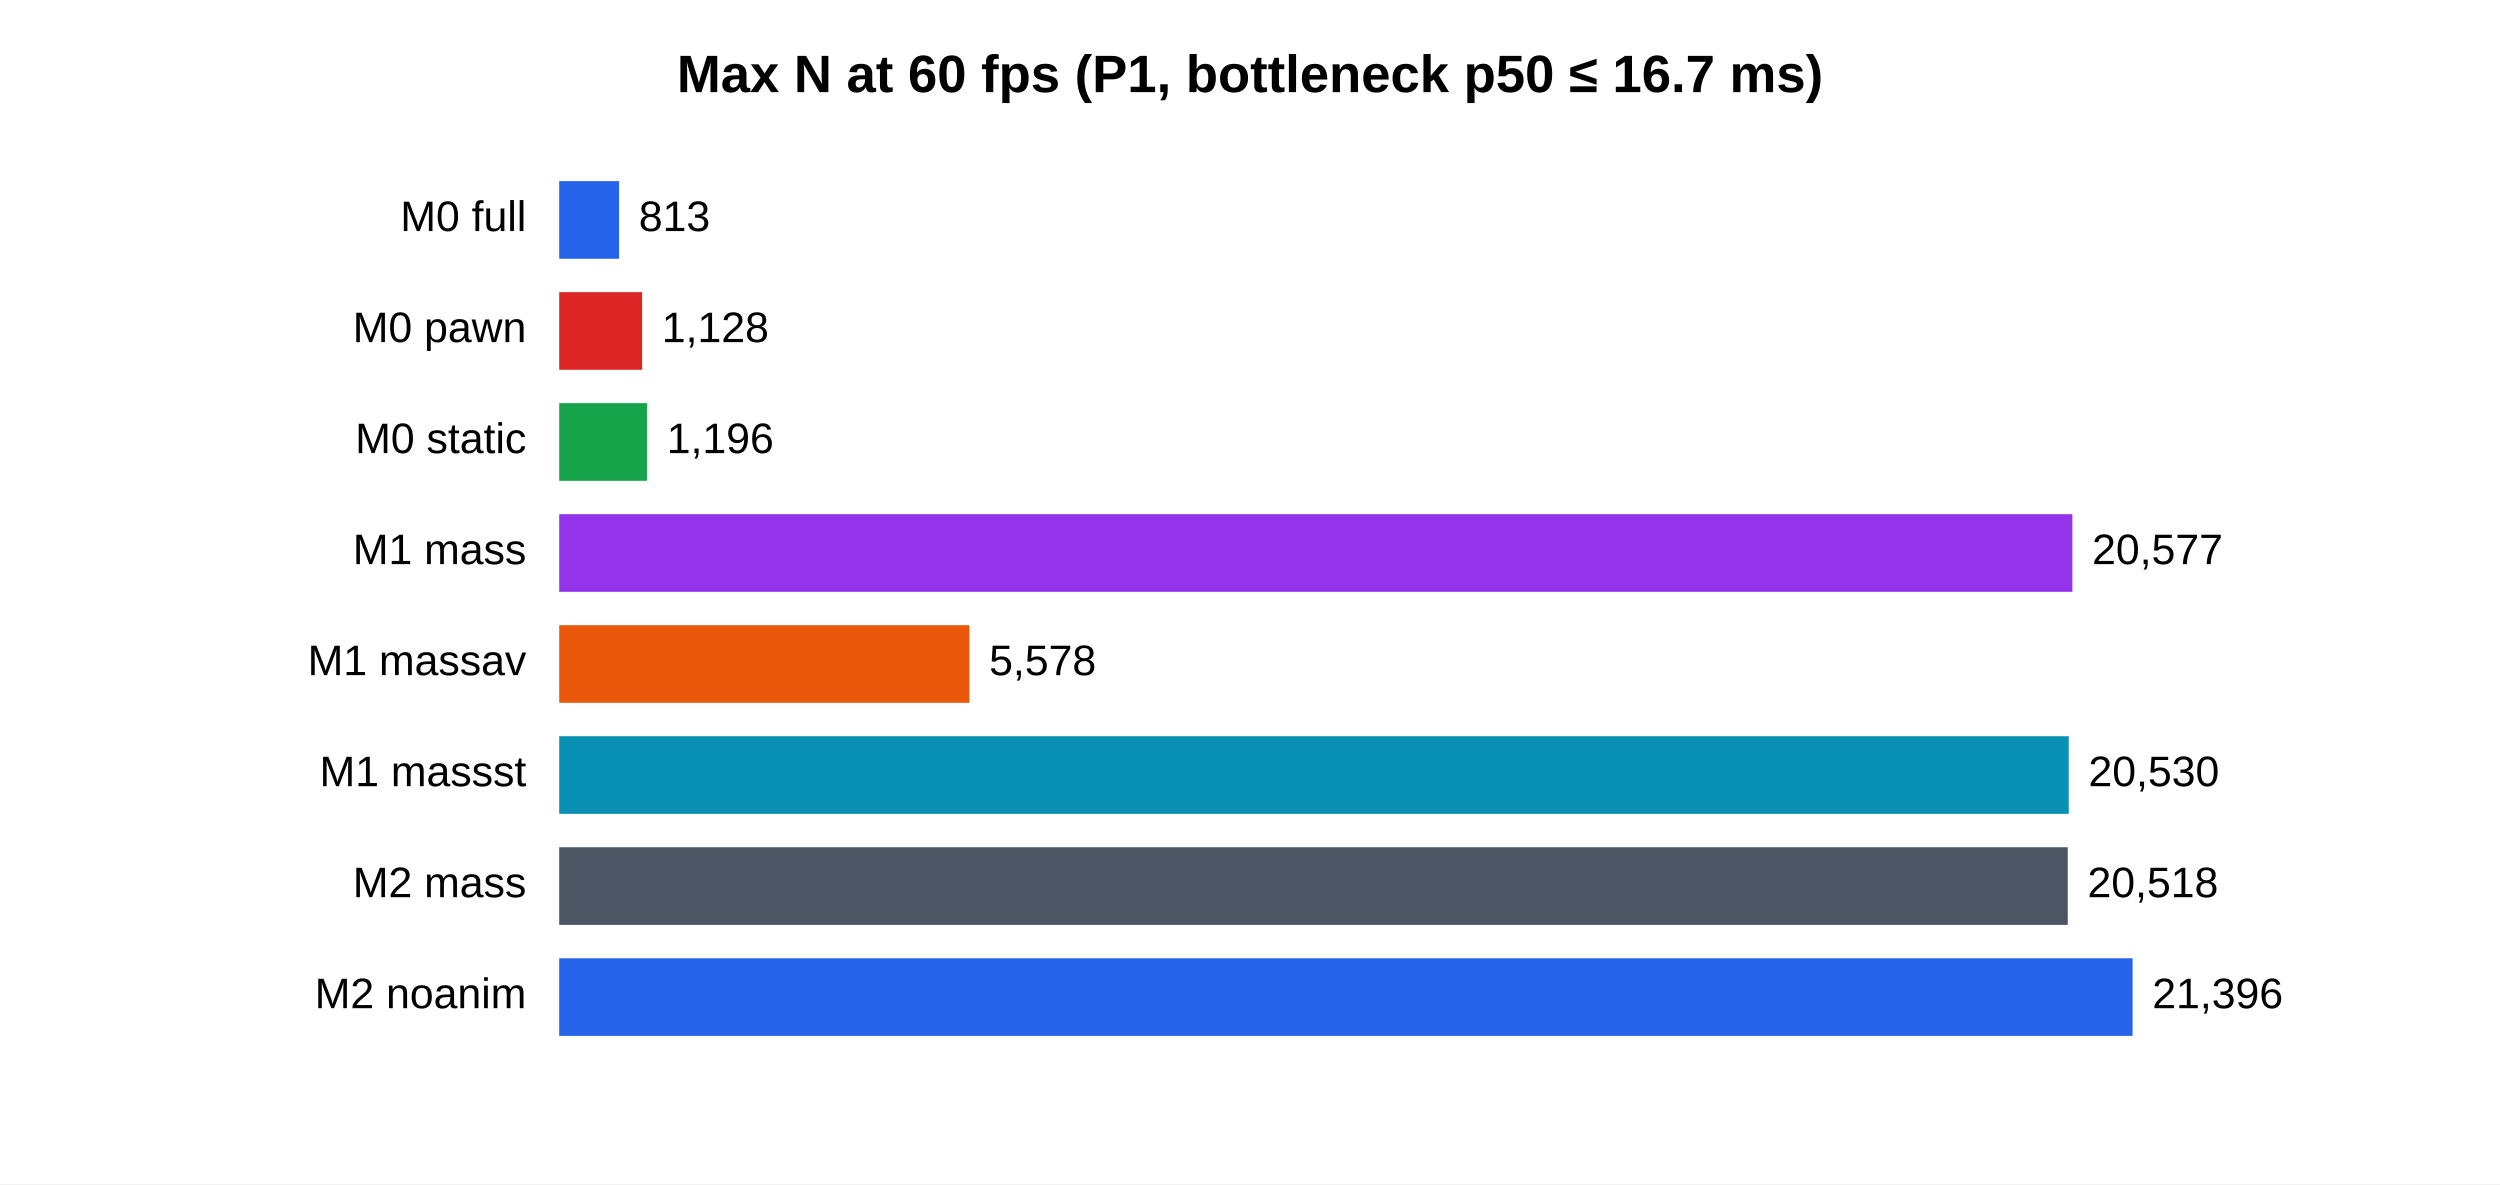
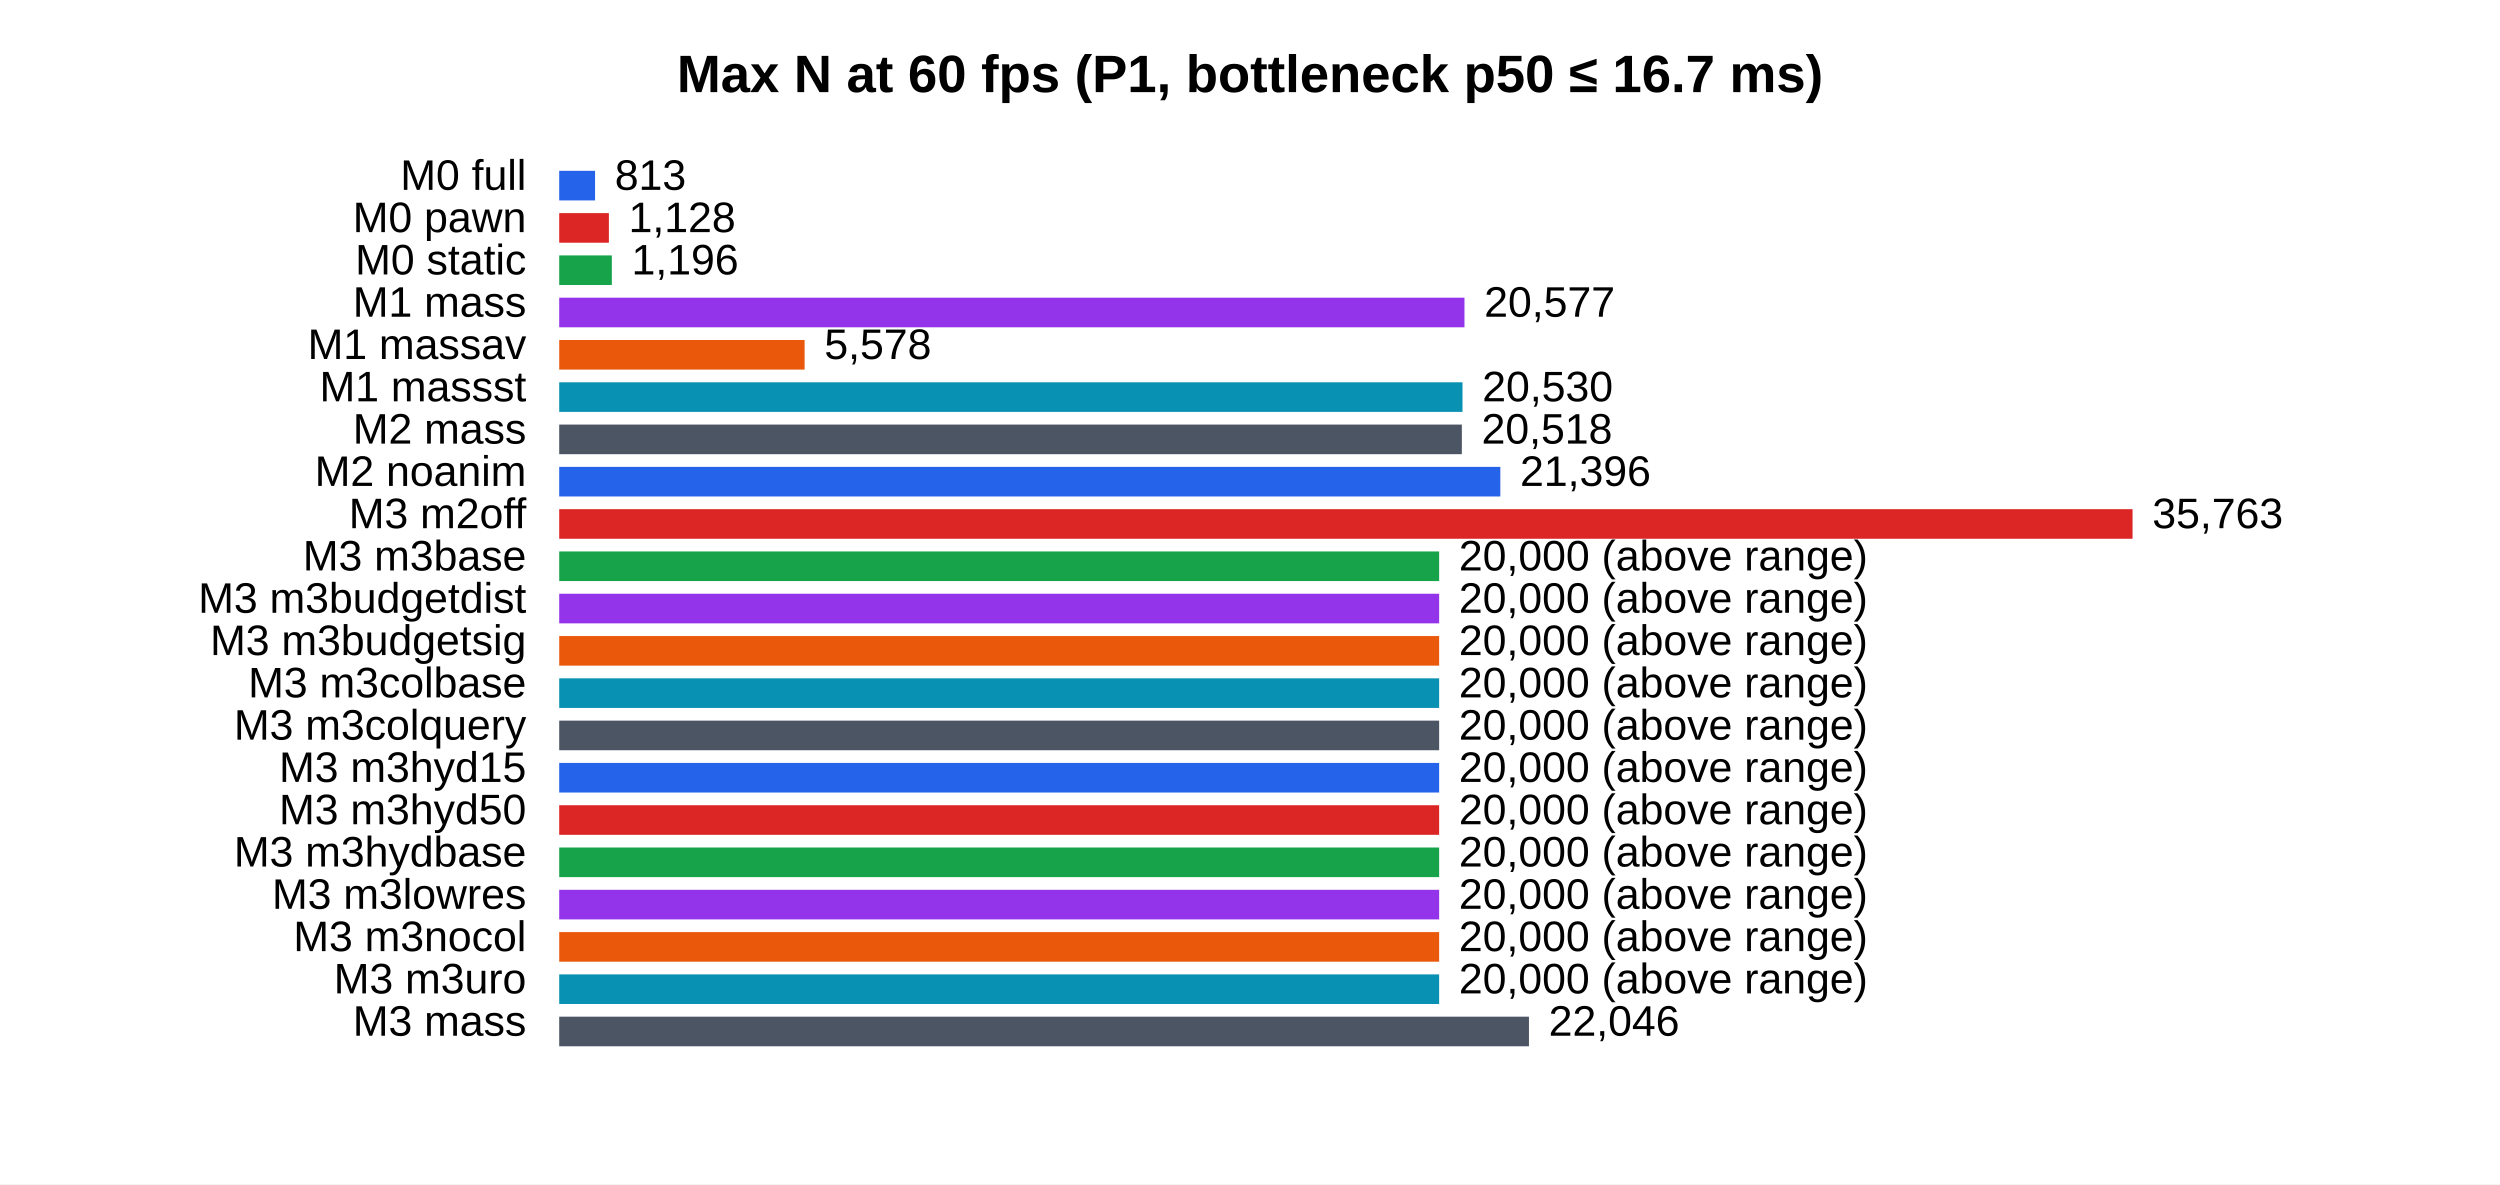
<svg xmlns="http://www.w3.org/2000/svg" width="760" height="360" viewBox="0 0 760 360" font-family="Segoe UI, Arial, sans-serif" font-size="13">
  <rect width="100%" height="100%" fill="white" />
  <text x="380.0" y="28" text-anchor="middle" font-size="16" font-weight="600">Max N at 60 fps (P1, bottleneck p50 ≤ 16.7 ms)</text>
-   <text x="160" y="70.25" text-anchor="end">M0 full</text>
-   <rect x="170" y="55.062" width="18.2" height="23.6" fill="#2563eb" />
-   <text x="194.2" y="70.25">813</text>
-   <text x="160" y="104.0" text-anchor="end">M0 pawn</text>
-   <rect x="170" y="88.812" width="25.2" height="23.6" fill="#dc2626" />
-   <text x="201.2" y="104.0">1,128</text>
-   <text x="160" y="137.75" text-anchor="end">M0 static</text>
-   <rect x="170" y="122.562" width="26.7" height="23.6" fill="#16a34a" />
-   <text x="202.7" y="137.75">1,196</text>
-   <text x="160" y="171.5" text-anchor="end">M1 mass</text>
-   <rect x="170" y="156.312" width="460.0" height="23.6" fill="#9333ea" />
-   <text x="636.0" y="171.5">20,577</text>
-   <text x="160" y="205.25" text-anchor="end">M1 massav</text>
-   <rect x="170" y="190.062" width="124.7" height="23.6" fill="#ea580c" />
-   <text x="300.7" y="205.25">5,578</text>
-   <text x="160" y="239.0" text-anchor="end">M1 massst</text>
-   <rect x="170" y="223.812" width="458.9" height="23.6" fill="#0891b2" />
-   <text x="634.9" y="239.0">20,530</text>
-   <text x="160" y="272.75" text-anchor="end">M2 mass</text>
-   <rect x="170" y="257.562" width="458.6" height="23.6" fill="#4b5563" />
-   <text x="634.6" y="272.75">20,518</text>
-   <text x="160" y="306.5" text-anchor="end">M2 noanim</text>
-   <rect x="170" y="291.312" width="478.3" height="23.6" fill="#2563eb" />
-   <text x="654.3" y="306.5">21,396</text>
+   <text x="160" y="57.714" text-anchor="end">M0 full</text>
+   <rect x="170" y="51.929" width="10.9" height="9.0" fill="#2563eb" />
+   <text x="186.9" y="57.714">813</text>
+   <text x="160" y="70.571" text-anchor="end">M0 pawn</text>
+   <rect x="170" y="64.786" width="15.1" height="9.0" fill="#dc2626" />
+   <text x="191.1" y="70.571">1,128</text>
+   <text x="160" y="83.429" text-anchor="end">M0 static</text>
+   <rect x="170" y="77.643" width="16.0" height="9.0" fill="#16a34a" />
+   <text x="192.0" y="83.429">1,196</text>
+   <text x="160" y="96.286" text-anchor="end">M1 mass</text>
+   <rect x="170" y="90.5" width="275.2" height="9.0" fill="#9333ea" />
+   <text x="451.2" y="96.286">20,577</text>
+   <text x="160" y="109.143" text-anchor="end">M1 massav</text>
+   <rect x="170" y="103.357" width="74.6" height="9.0" fill="#ea580c" />
+   <text x="250.6" y="109.143">5,578</text>
+   <text x="160" y="122" text-anchor="end">M1 massst</text>
+   <rect x="170" y="116.214" width="274.6" height="9.0" fill="#0891b2" />
+   <text x="450.6" y="122">20,530</text>
+   <text x="160" y="134.857" text-anchor="end">M2 mass</text>
+   <rect x="170" y="129.071" width="274.4" height="9.0" fill="#4b5563" />
+   <text x="450.4" y="134.857">20,518</text>
+   <text x="160" y="147.714" text-anchor="end">M2 noanim</text>
+   <rect x="170" y="141.929" width="286.1" height="9.0" fill="#2563eb" />
+   <text x="462.1" y="147.714">21,396</text>
+   <text x="160" y="160.571" text-anchor="end">M3 m2off</text>
+   <rect x="170" y="154.786" width="478.3" height="9.0" fill="#dc2626" />
+   <text x="654.3" y="160.571">35,763</text>
+   <text x="160" y="173.429" text-anchor="end">M3 m3base</text>
+   <rect x="170" y="167.643" width="267.5" height="9.0" fill="#16a34a" />
+   <text x="443.5" y="173.429">20,000 (above range)</text>
+   <text x="160" y="186.286" text-anchor="end">M3 m3budgetdist</text>
+   <rect x="170" y="180.5" width="267.5" height="9.0" fill="#9333ea" />
+   <text x="443.5" y="186.286">20,000 (above range)</text>
+   <text x="160" y="199.143" text-anchor="end">M3 m3budgetsig</text>
+   <rect x="170" y="193.357" width="267.5" height="9.0" fill="#ea580c" />
+   <text x="443.5" y="199.143">20,000 (above range)</text>
+   <text x="160" y="212" text-anchor="end">M3 m3colbase</text>
+   <rect x="170" y="206.214" width="267.5" height="9.0" fill="#0891b2" />
+   <text x="443.5" y="212">20,000 (above range)</text>
+   <text x="160" y="224.857" text-anchor="end">M3 m3colquery</text>
+   <rect x="170" y="219.071" width="267.5" height="9.0" fill="#4b5563" />
+   <text x="443.5" y="224.857">20,000 (above range)</text>
+   <text x="160" y="237.714" text-anchor="end">M3 m3hyd15</text>
+   <rect x="170" y="231.929" width="267.5" height="9.0" fill="#2563eb" />
+   <text x="443.5" y="237.714">20,000 (above range)</text>
+   <text x="160" y="250.571" text-anchor="end">M3 m3hyd50</text>
+   <rect x="170" y="244.786" width="267.5" height="9.0" fill="#dc2626" />
+   <text x="443.5" y="250.571">20,000 (above range)</text>
+   <text x="160" y="263.429" text-anchor="end">M3 m3hydbase</text>
+   <rect x="170" y="257.643" width="267.5" height="9.0" fill="#16a34a" />
+   <text x="443.5" y="263.429">20,000 (above range)</text>
+   <text x="160" y="276.286" text-anchor="end">M3 m3lowres</text>
+   <rect x="170" y="270.5" width="267.5" height="9.0" fill="#9333ea" />
+   <text x="443.5" y="276.286">20,000 (above range)</text>
+   <text x="160" y="289.143" text-anchor="end">M3 m3nocol</text>
+   <rect x="170" y="283.357" width="267.5" height="9.0" fill="#ea580c" />
+   <text x="443.5" y="289.143">20,000 (above range)</text>
+   <text x="160" y="302" text-anchor="end">M3 m3uro</text>
+   <rect x="170" y="296.214" width="267.5" height="9.0" fill="#0891b2" />
+   <text x="443.5" y="302">20,000 (above range)</text>
+   <text x="160" y="314.857" text-anchor="end">M3 mass</text>
+   <rect x="170" y="309.071" width="294.8" height="9.0" fill="#4b5563" />
+   <text x="470.8" y="314.857">22,046</text>
</svg>
